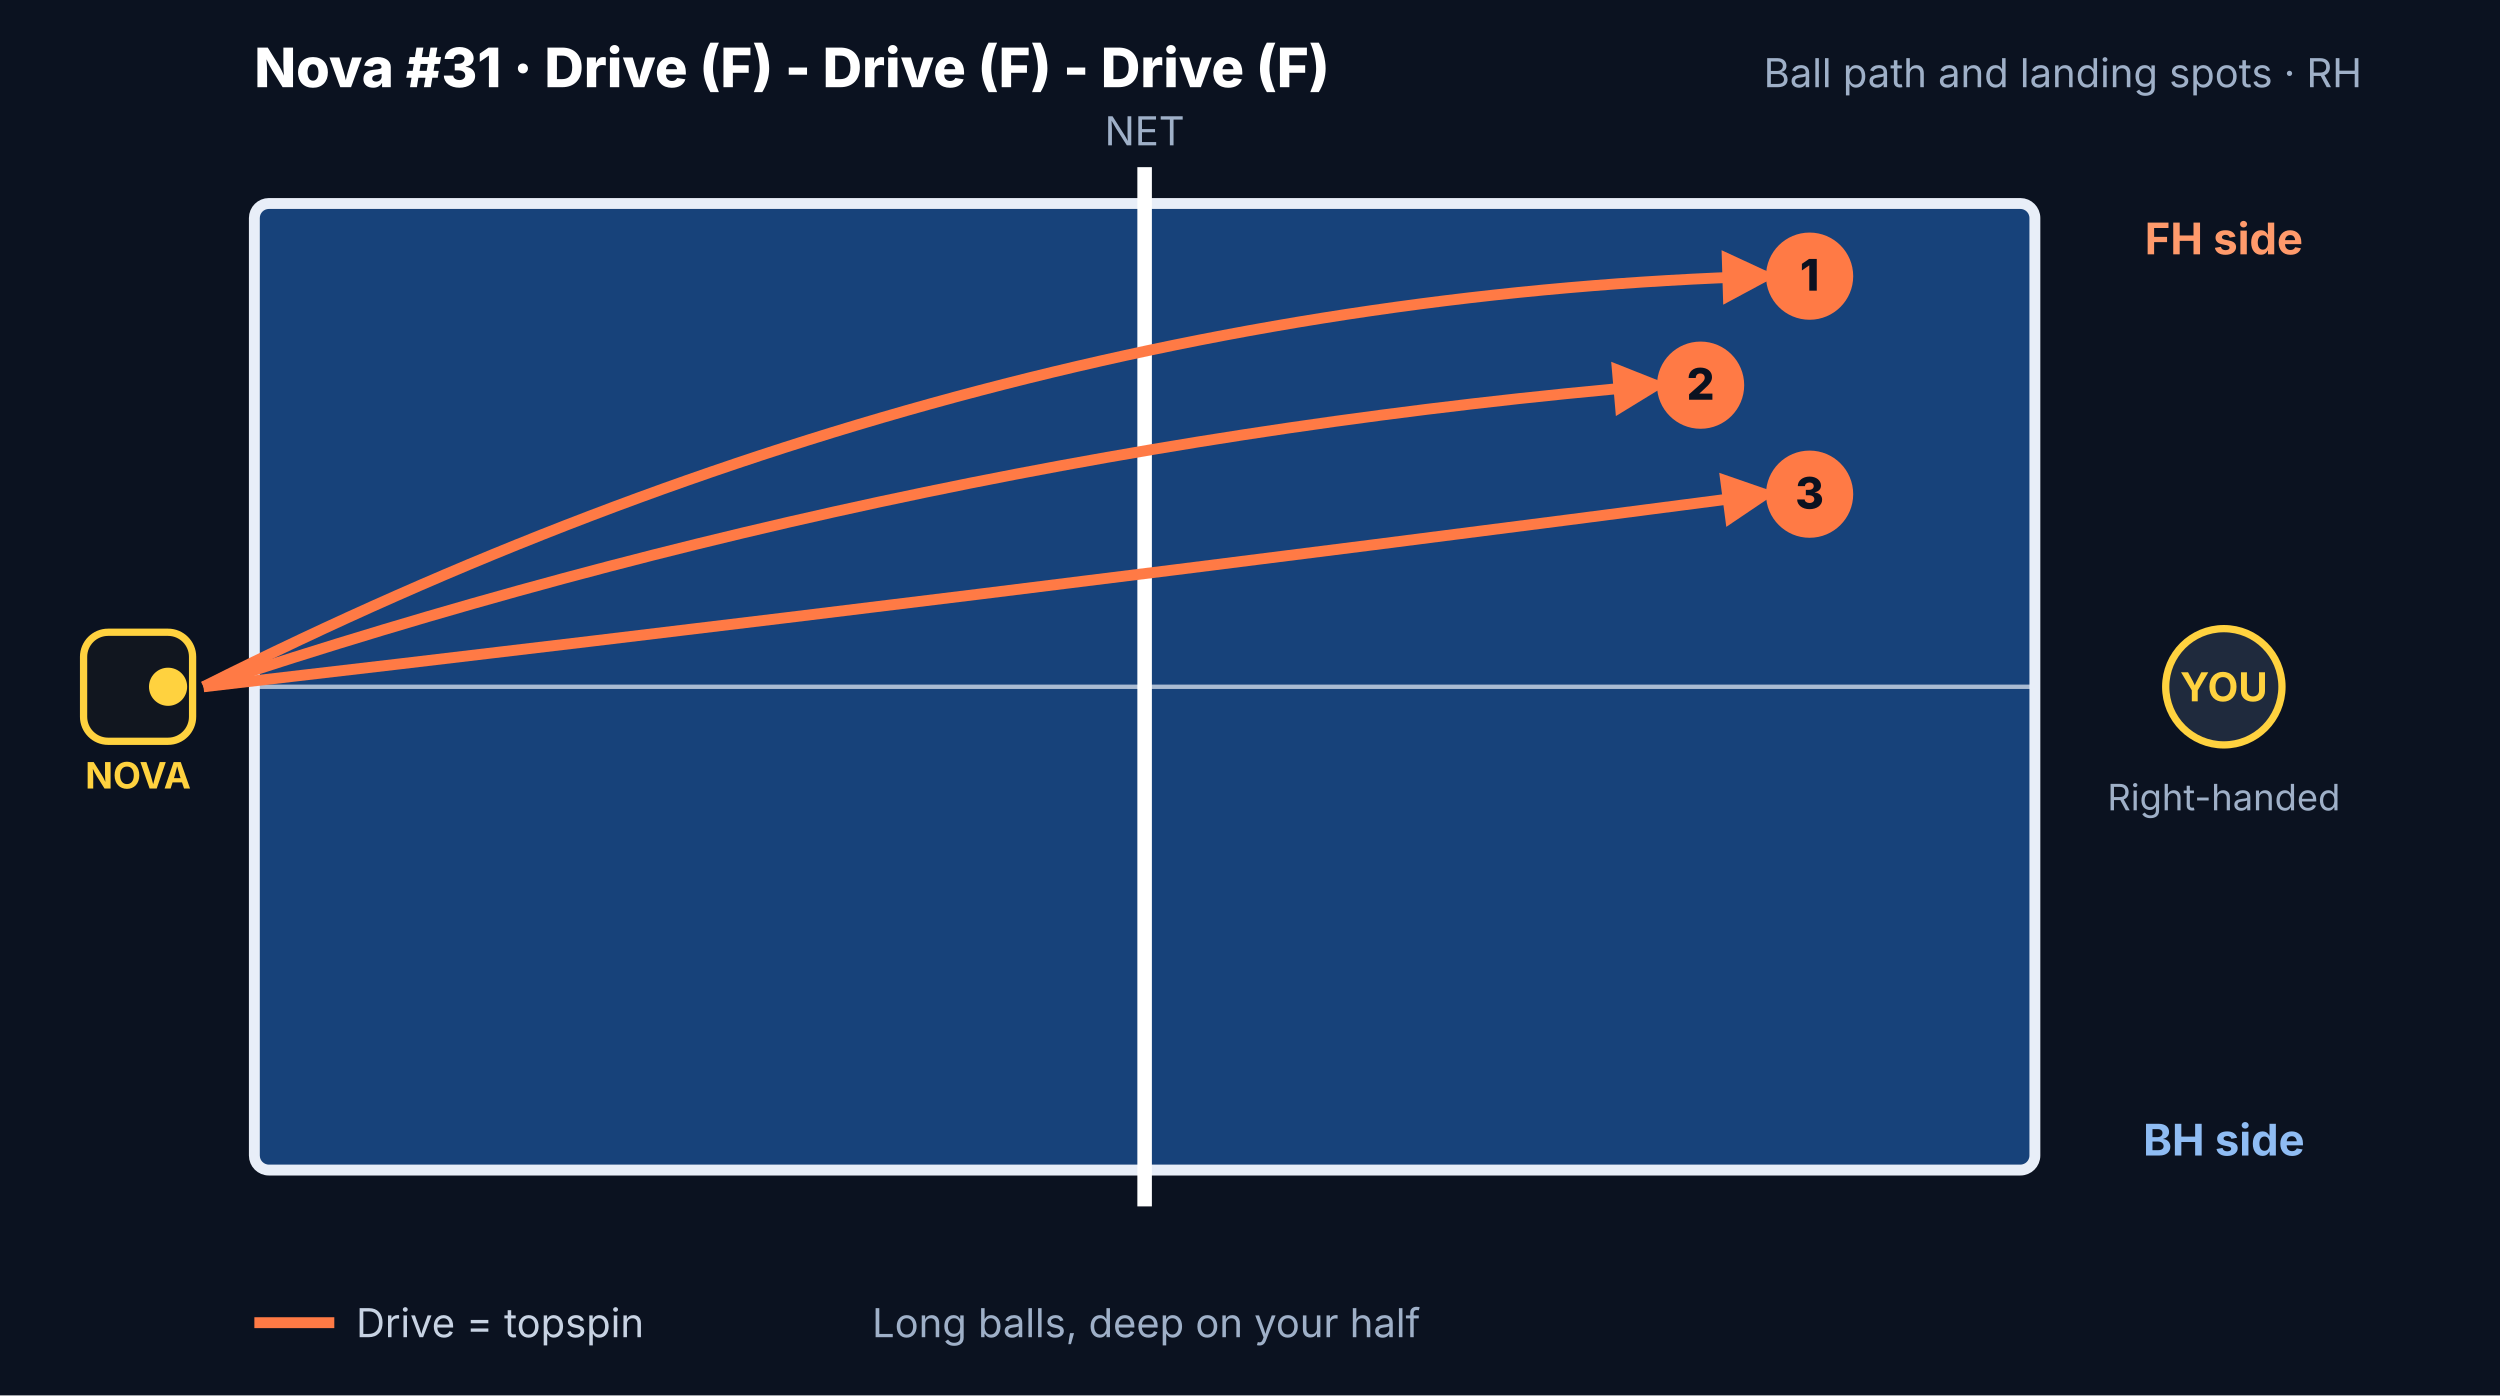
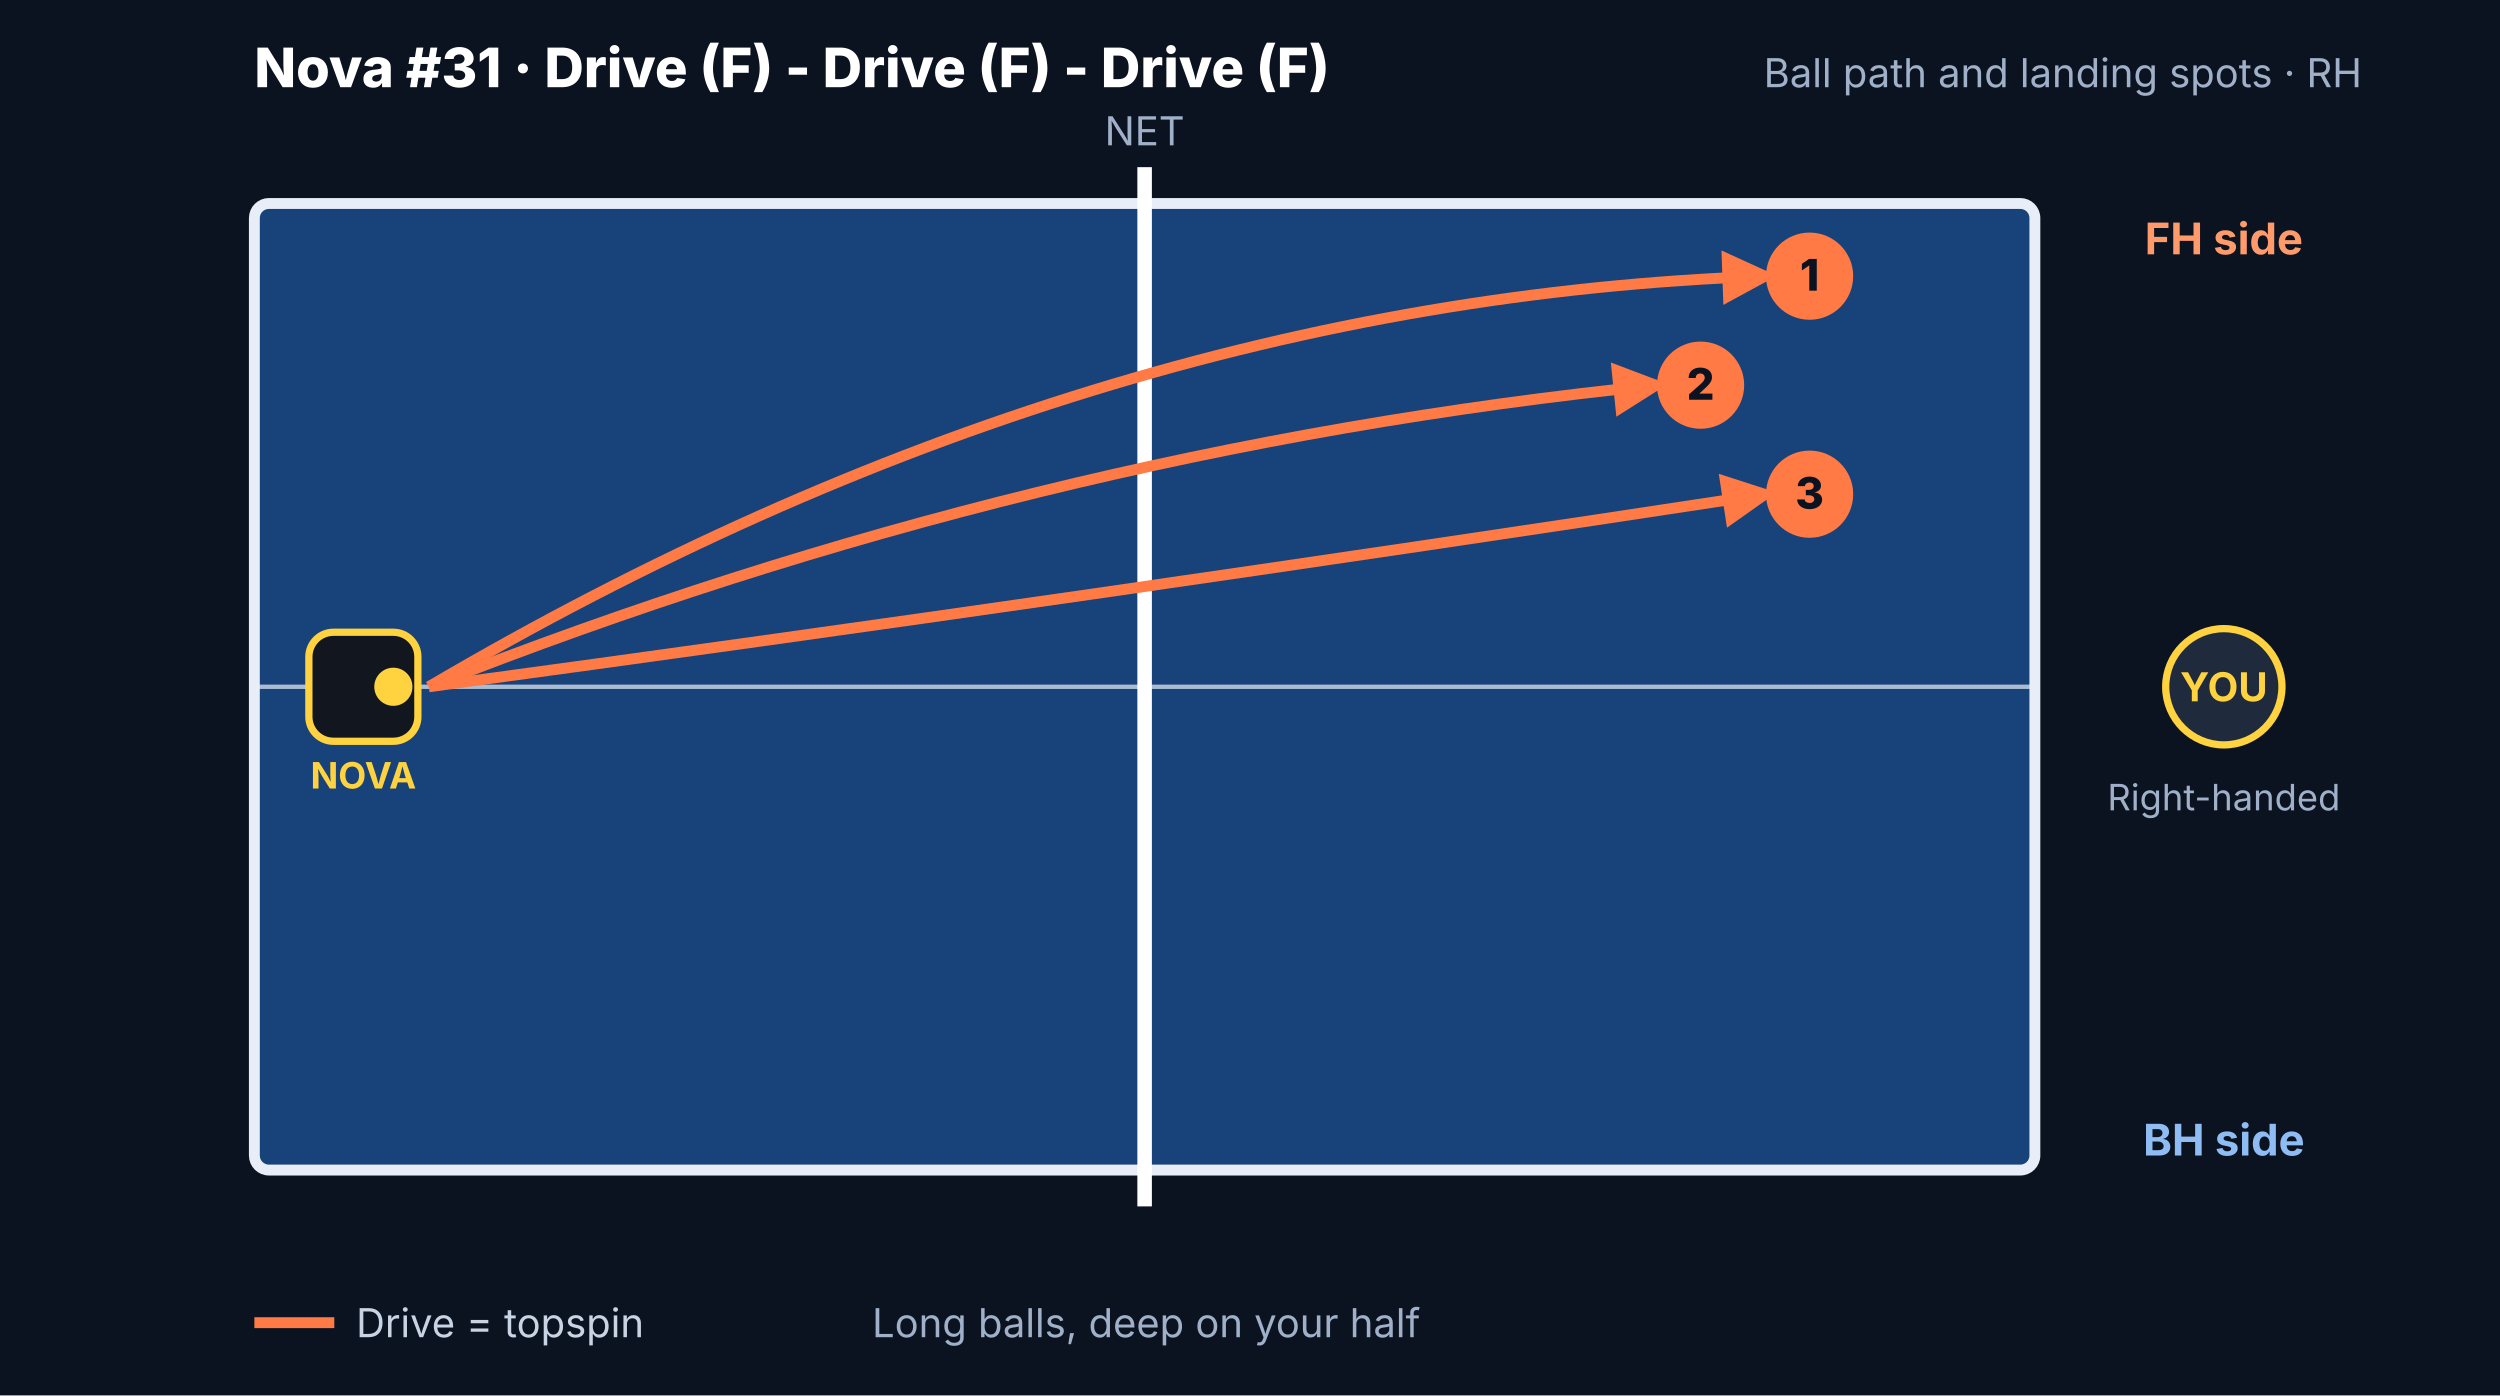
<svg xmlns="http://www.w3.org/2000/svg" viewBox="0 0 688 384" width="1376" height="768">
  <defs>
    <marker id="ah" viewBox="0 0 10 10" refX="8" refY="5" markerWidth="5" markerHeight="5" orient="auto-start-reverse">
      <path d="M0 0L10 5L0 10z" fill="context-stroke" />
    </marker>
    <radialGradient id="glow">
      <stop offset="0" stop-color="#ffd23f" stop-opacity=".55" />
      <stop offset="1" stop-color="#ffd23f" stop-opacity="0" />
    </radialGradient>
  </defs>
  <rect width="688" height="384" fill="#0b1220" />
  <text x="70" y="24" font-family="Inter, Arial, sans-serif" font-size="15" font-weight="800" fill="#ffffff">Nova #31 · Drive (F) - Drive (F) - Drive (F)</text>
  <text x="650" y="24" text-anchor="end" font-family="Inter, Arial, sans-serif" font-size="11" fill="#9fb0c8">Ball path and landing spots · RH</text>
  <rect x="70" y="56" width="490" height="266" rx="4" fill="#17427a" stroke="#e8eef8" stroke-width="3" />
  <line x1="70" y1="189" x2="560" y2="189" stroke="#e8eef8" stroke-width="1.2" opacity=".7" />
  <line x1="315" y1="46" x2="315" y2="332" stroke="#ffffff" stroke-width="4" />
  <text x="315" y="40" text-anchor="middle" font-family="Inter, Arial, sans-serif" font-size="11" fill="#9fb0c8">NET</text>
  <circle cx="612" cy="189" r="16" fill="#1f2a3d" stroke="#ffd23f" stroke-width="2" />
  <text x="612" y="193" text-anchor="middle" font-family="Inter, Arial, sans-serif" font-size="11" font-weight="700" fill="#ffd23f">YOU</text>
  <text x="612" y="223" text-anchor="middle" font-family="Inter, Arial, sans-serif" font-size="10" fill="#9fb0c8">Right-handed</text>
  <text x="612" y="70" text-anchor="middle" font-family="Inter, Arial, sans-serif" font-size="12" font-weight="700" fill="#ff9a6b">FH side</text>
  <text x="612" y="318" text-anchor="middle" font-family="Inter, Arial, sans-serif" font-size="12" font-weight="700" fill="#8fbcf3">BH side</text>
-   <rect x="23" y="174" width="30" height="30" rx="6.75" fill="#11161f" stroke="#ffd23f" stroke-width="2" />
-   <circle cx="46.25" cy="189" r="5.25" fill="#ffd23f" />
-   <text x="38" y="217" text-anchor="middle" font-family="Inter, Arial, sans-serif" font-size="10" font-weight="700" fill="#ffd23f">NOVA</text>
-   <path d="M56 189 Q 268 82.5 486 76" fill="none" stroke="#ff7a45" stroke-width="3" marker-end="url(#ah)" />
+   <rect x="85" y="174" width="30" height="30" rx="6.75" fill="#11161f" stroke="#ffd23f" stroke-width="2" />
+   <circle cx="108.25" cy="189" r="5.25" fill="#ffd23f" />
+   <text x="100" y="217" text-anchor="middle" font-family="Inter, Arial, sans-serif" font-size="10" font-weight="700" fill="#ffd23f">NOVA</text>
+   <path d="M118 189 Q 299 82.5 486 76" fill="none" stroke="#ff7a45" stroke-width="3" marker-end="url(#ah)" />
  <circle cx="498" cy="76" r="12" fill="#ff7a45" />
  <text x="498" y="80" text-anchor="middle" font-family="Inter, Arial, sans-serif" font-size="12" font-weight="800" fill="#0b1220">1</text>
-   <path d="M56 189 Q 253 123.5 456 106" fill="none" stroke="#ff7a45" stroke-width="3" marker-end="url(#ah)" />
+   <path d="M118 189 Q 284 123.5 456 106" fill="none" stroke="#ff7a45" stroke-width="3" marker-end="url(#ah)" />
  <circle cx="468" cy="106" r="12" fill="#ff7a45" />
  <text x="468" y="110" text-anchor="middle" font-family="Inter, Arial, sans-serif" font-size="12" font-weight="800" fill="#0b1220">2</text>
-   <path d="M56 189 Q 268 164.5 486 136" fill="none" stroke="#ff7a45" stroke-width="3" marker-end="url(#ah)" />
+   <path d="M118 189 Q 299 164.5 486 136" fill="none" stroke="#ff7a45" stroke-width="3" marker-end="url(#ah)" />
  <circle cx="498" cy="136" r="12" fill="#ff7a45" />
  <text x="498" y="140" text-anchor="middle" font-family="Inter, Arial, sans-serif" font-size="12" font-weight="800" fill="#0b1220">3</text>
  <line x1="70" y1="364" x2="92" y2="364" stroke="#ff7a45" stroke-width="3" />
  <text x="98" y="368" font-family="Inter, Arial, sans-serif" font-size="11" fill="#c8d3e3">Drive = topspin</text>
  <text x="240" y="368" font-family="Inter, Arial, sans-serif" font-size="11" fill="#9fb0c8">Long balls, deep on your half</text>
</svg>
